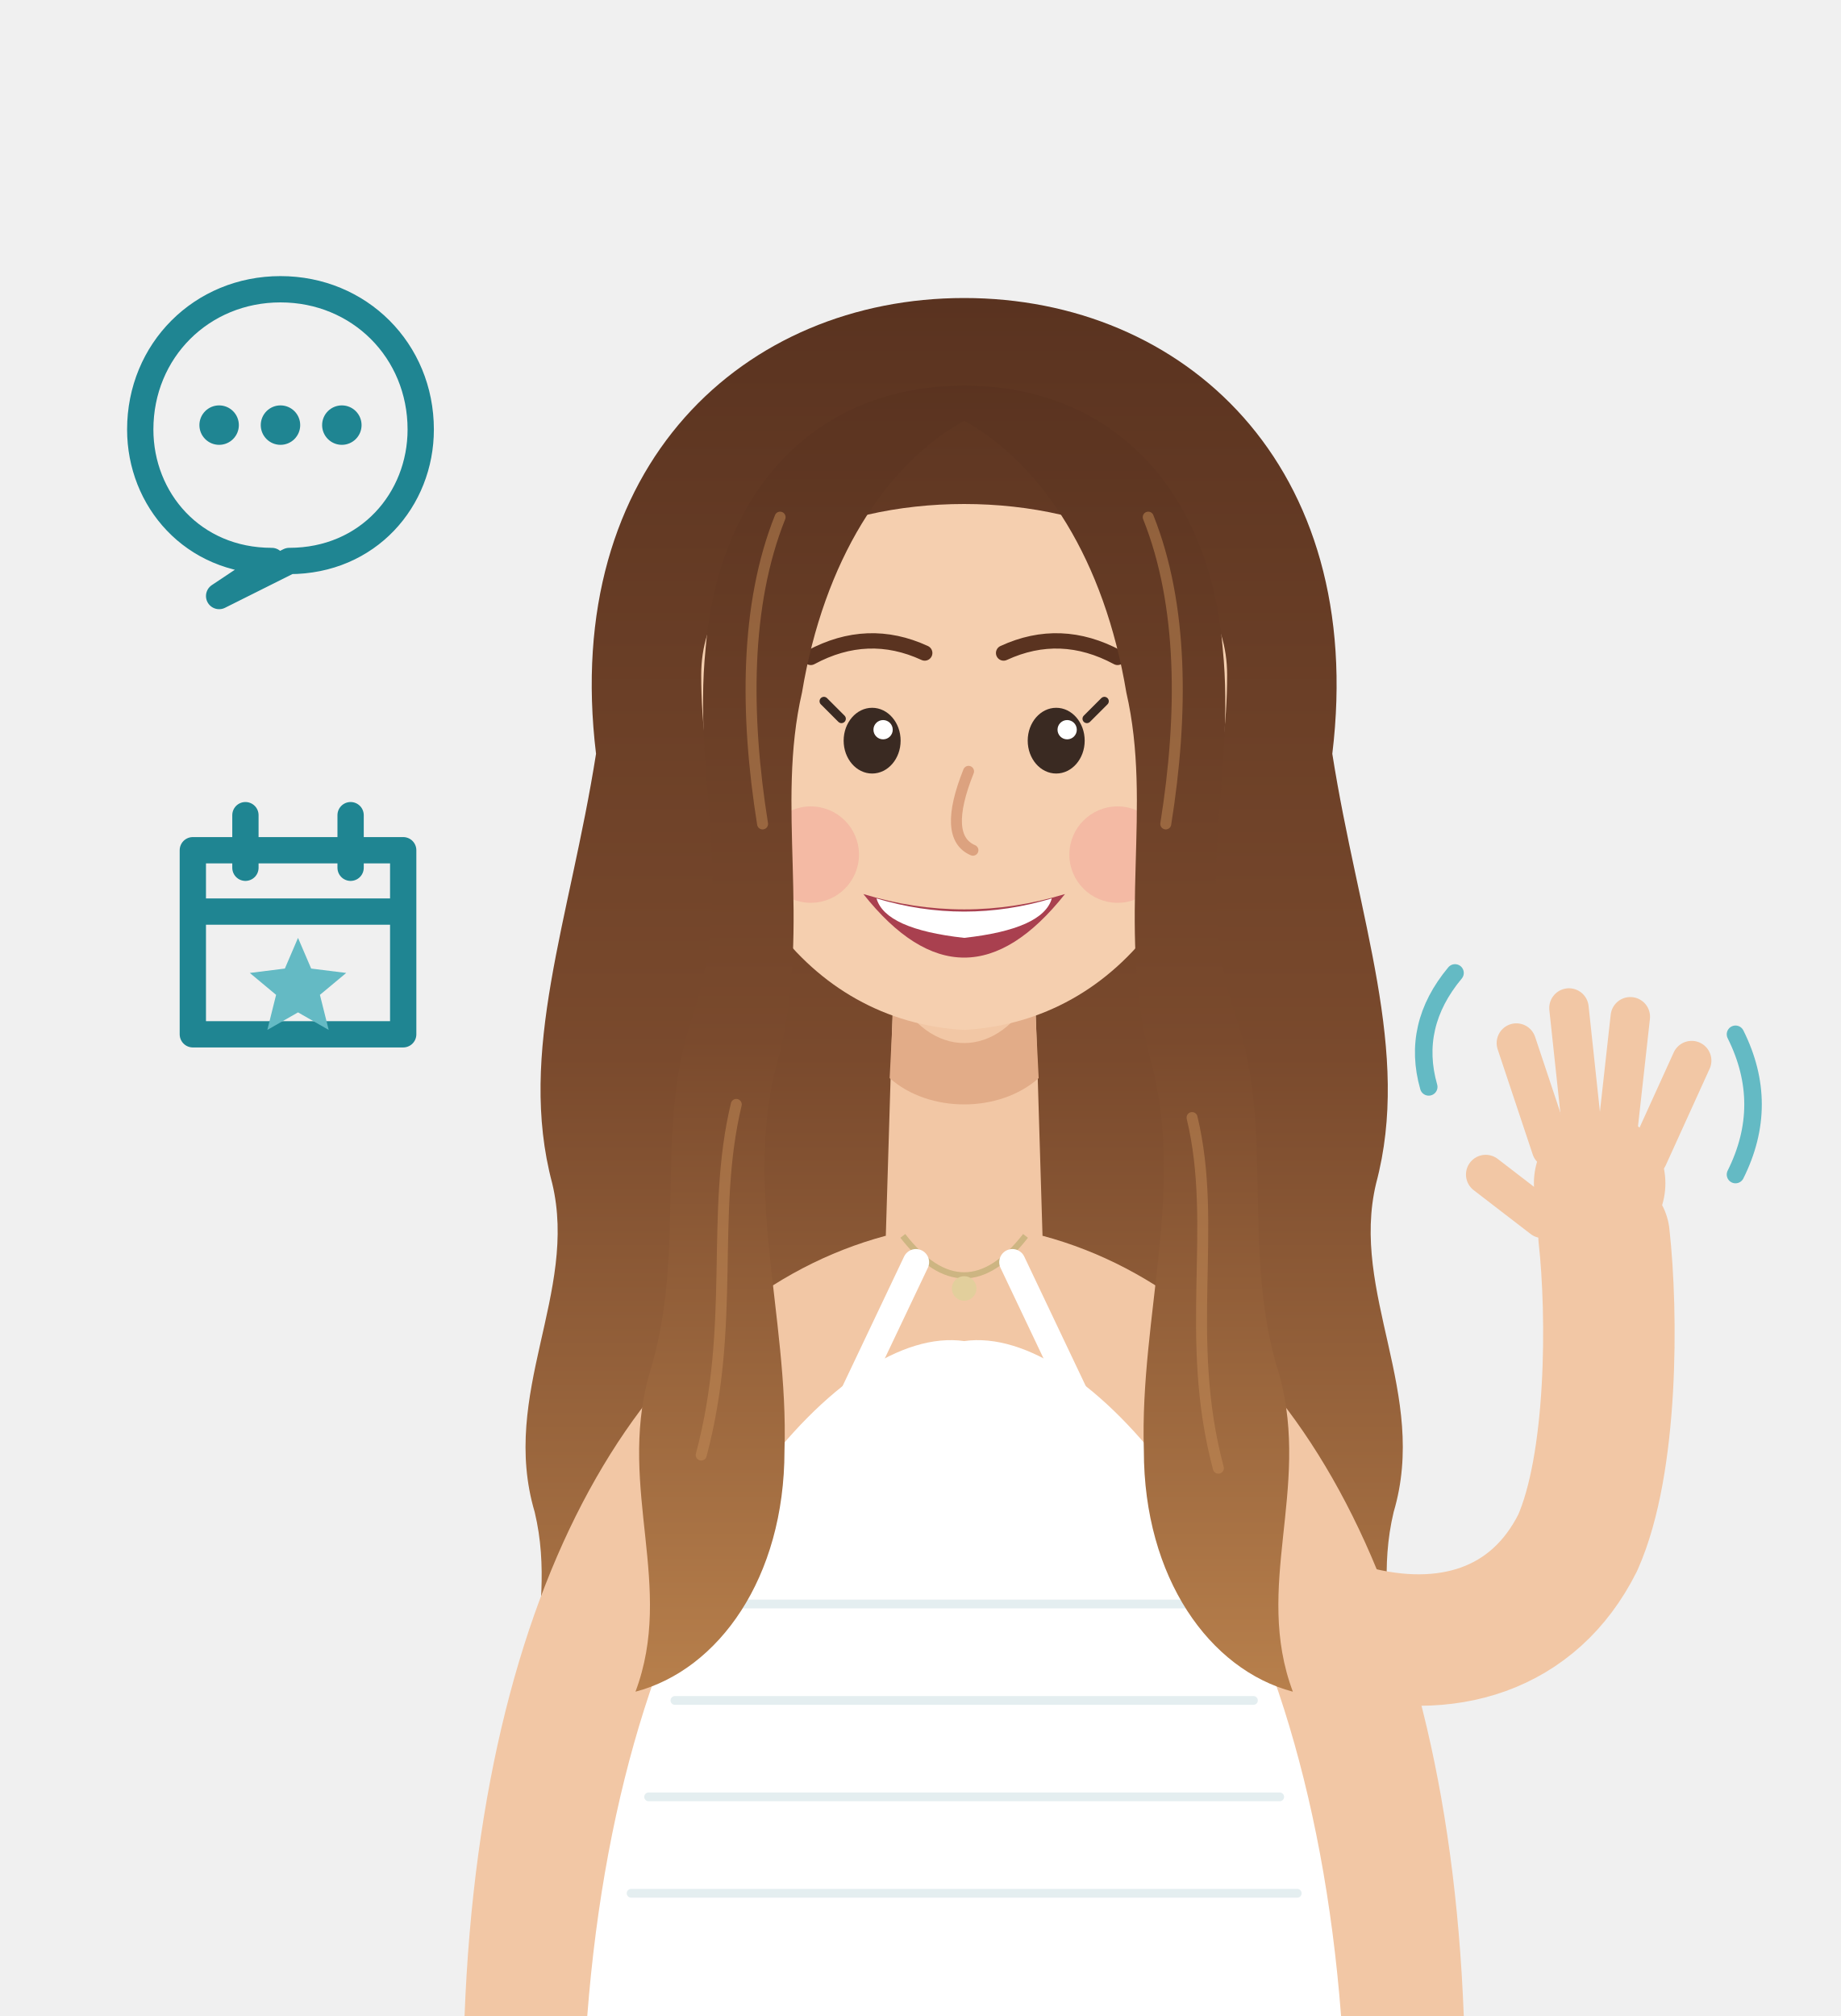
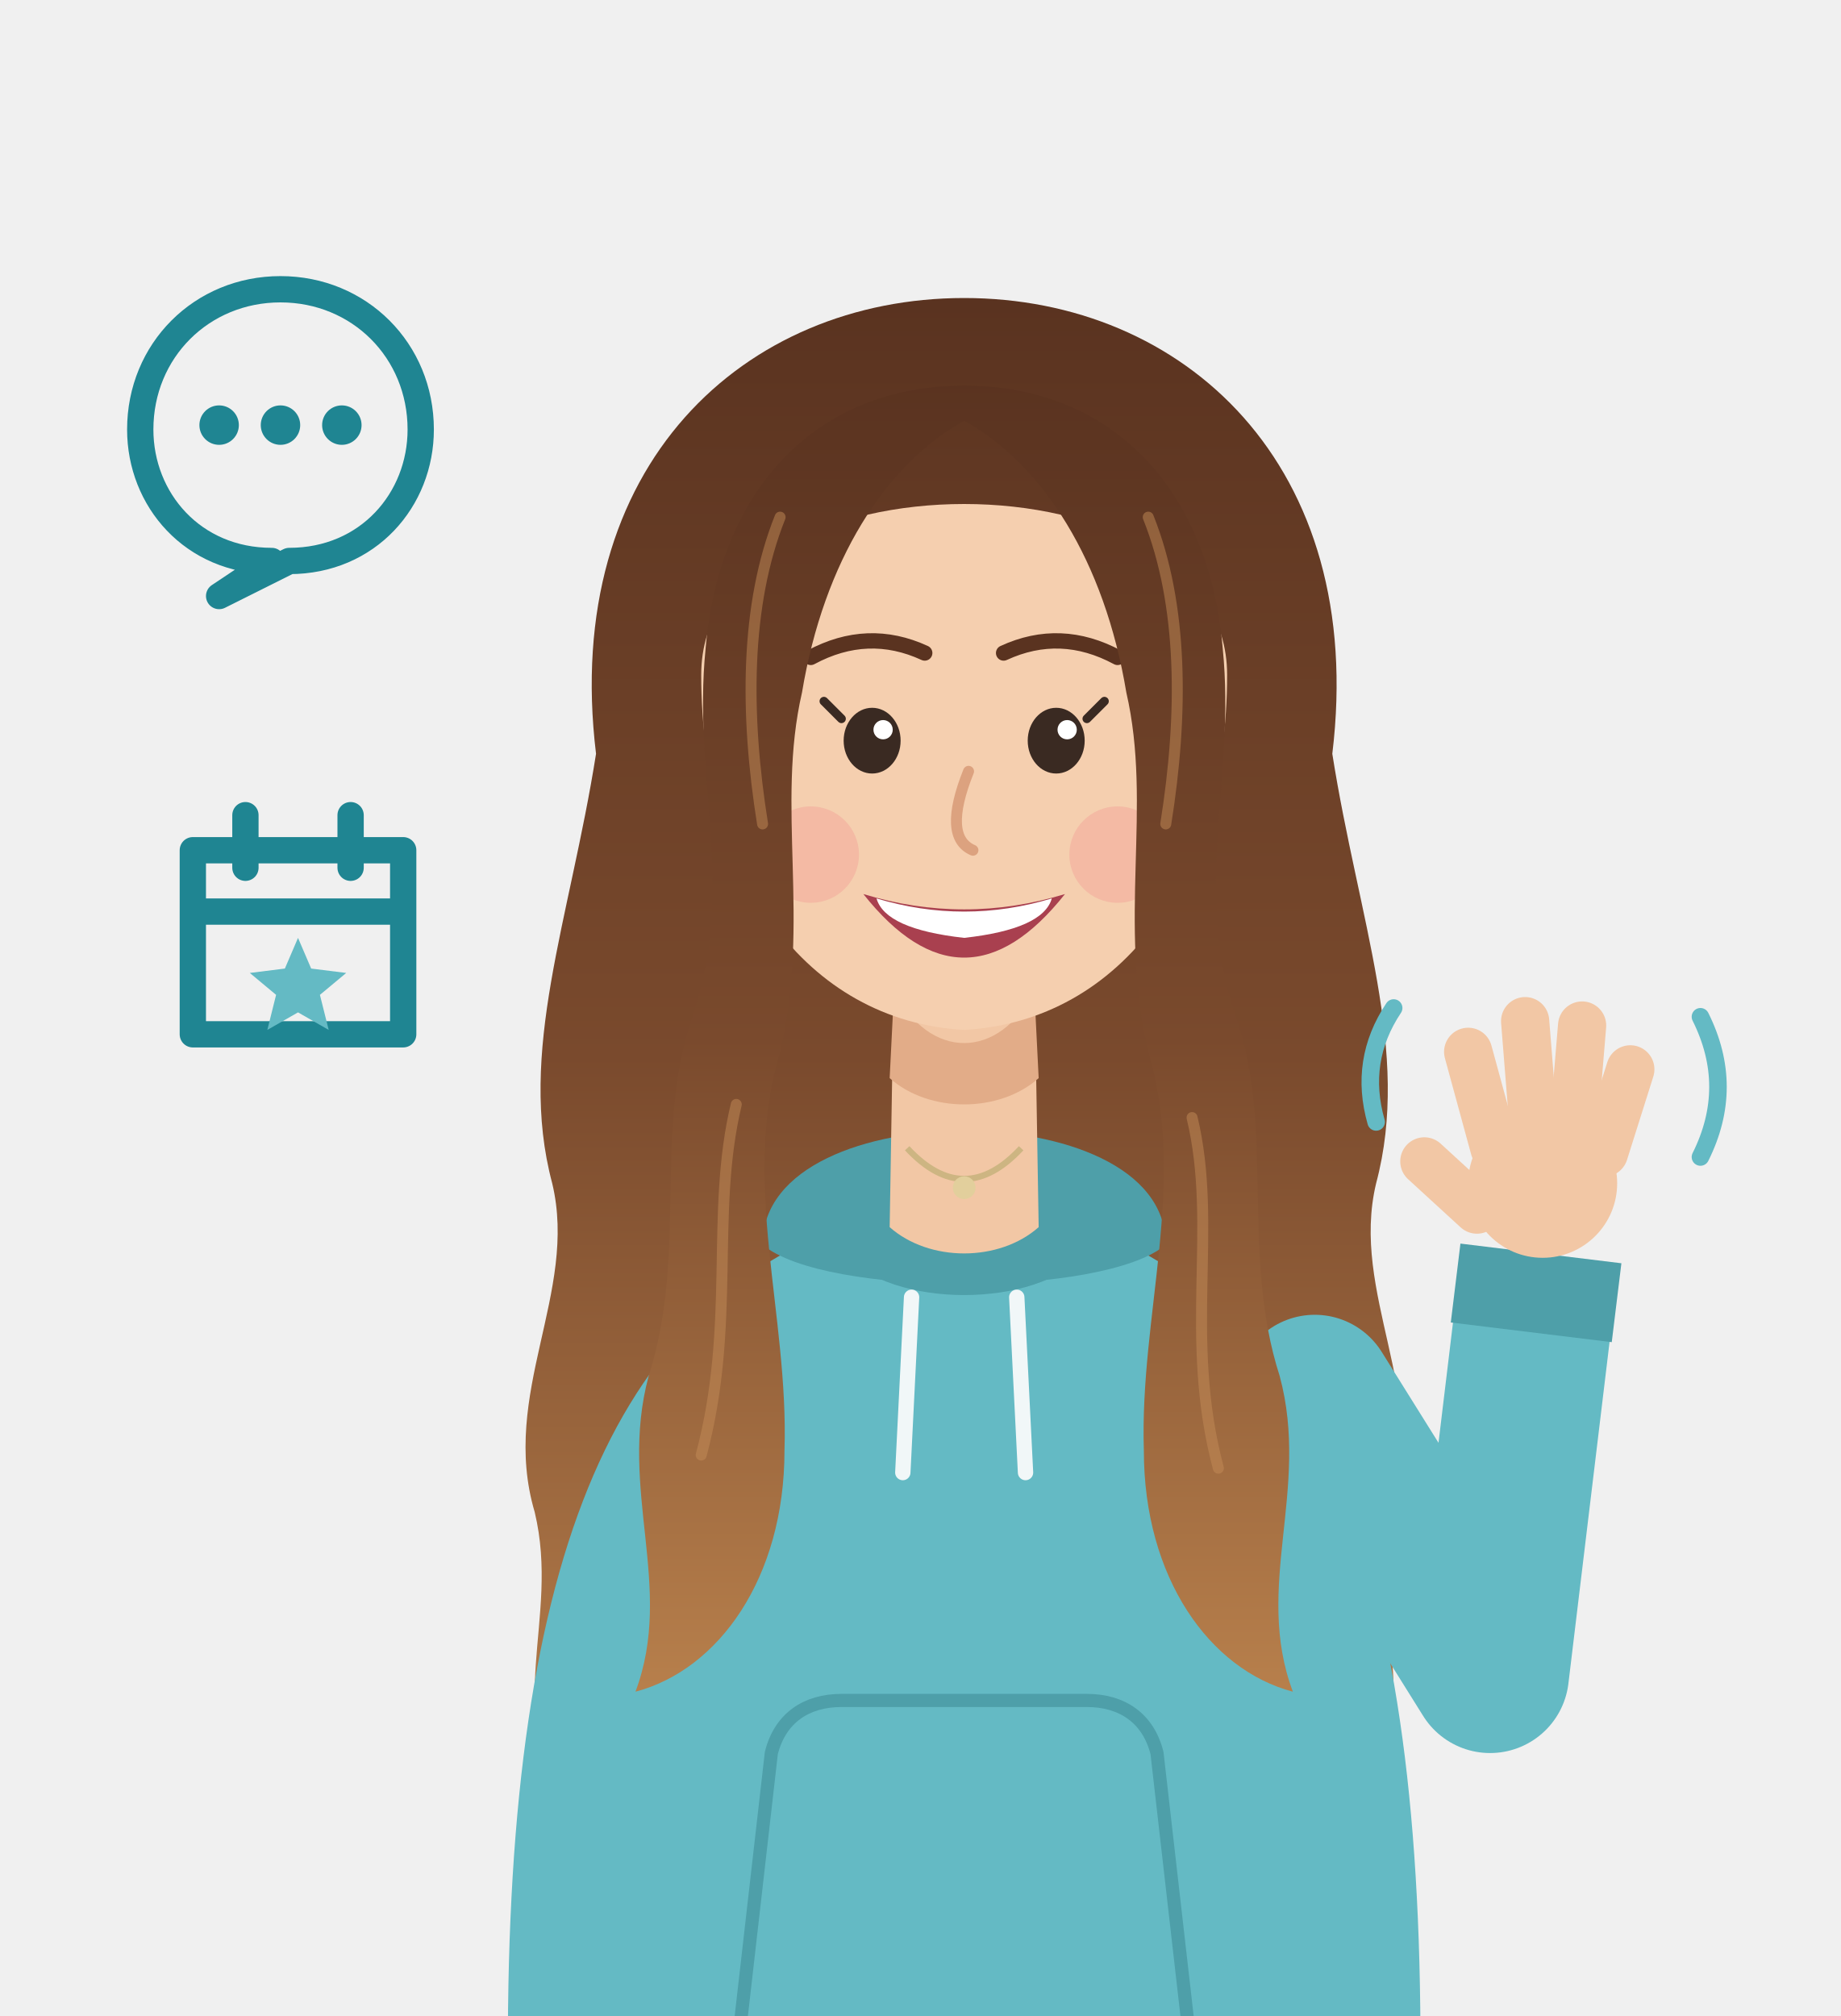
<svg xmlns="http://www.w3.org/2000/svg" viewBox="0 0 420 460">
  <defs>
    <linearGradient id="hair" x1="0" y1="0" x2="0" y2="1">
      <stop offset="0" stop-color="#5A3320" />
      <stop offset="0.5" stop-color="#7A4A2D" />
      <stop offset="1" stop-color="#B8804C" />
    </linearGradient>
  </defs>
  <g fill="none" stroke="#1F8592" stroke-width="6" stroke-linecap="round" stroke-linejoin="round">
    <path d="M62 128 C44 128 32 114 32 98 C32 80 46 66 64 66 C82 66 96 80 96 98 C96 114 84 128 66 128 L50 136 Z" />
    <path d="M44 194 H92 V236 H44 Z M44 208 H92 M56 186 V198 M80 186 V198" />
  </g>
  <g fill="#1F8592">
    <circle cx="50" cy="97" r="4.5" />
    <circle cx="64" cy="97" r="4.5" />
    <circle cx="78" cy="97" r="4.5" />
  </g>
  <path d="M68 214 L71 221 L79 222 L73 227 L75 235 L68 231 L61 235 L63 227 L57 222 L65 221 Z" fill="#64BAC4" />
  <path d="M136 172 C128 106 170 68 220 68 C270 68 312 106 304 172 C310 210 322 240 314 270 C308 295 326 318 318 345 C312 370 326 390 310 414 C292 404 282 382 278 358 L162 358 C158 382 148 404 130 414 C114 390 128 370 122 345 C114 318 132 295 126 270 C118 240 130 210 136 172 Z" fill="url(#hair)" />
-   <path d="M308 372 C330 378 350 372 360 352 C368 334 368 300 366 282" fill="none" stroke="#F2C7A5" stroke-width="30" stroke-linecap="round" stroke-linejoin="round" />
-   <g stroke="#F2C7A5" stroke-width="9" stroke-linecap="round">
-     <path d="M354 262 L346 238" />
-     <path d="M361 258 L358 230" />
-     <path d="M369 259 L372 232" />
-     <path d="M376 264 L386 242" />
-     <path d="M352 278 L339 268" />
-   </g>
-   <ellipse cx="365" cy="270" rx="15" ry="16" fill="#F2C7A5" />
-   <g fill="none" stroke="#64BAC4" stroke-width="4" stroke-linecap="round">
-     <path d="M396 236 Q404 252 396 268" />
-     <path d="M332 222 Q322 234 326 248" />
-   </g>
-   <path d="M106 460 C110 356 150 296 202 282 L238 282 C290 296 330 356 334 460 Z" fill="#F2C7A5" />
-   <path d="M204 220 L236 220 L238 286 C229 293 211 293 202 286 Z" fill="#F2C7A5" />
+   <path d="M116 480 C114 360 138 300 192 280 L248 280 C302 300 326 360 324 480 Z" fill="#64BAC4" />
+   <path d="M174 284 C174 266 198 258 220 258 C242 258 266 266 266 284 C252 296 188 296 174 284 Z" fill="#4E9FA9" />
+   <path d="M204 220 L236 220 L237 280 C228 288 212 288 203 280 Z" fill="#F2C7A5" />
  <path d="M204 226 C212 242 228 242 236 226 L237 246 C228 254 212 254 203 246 Z" fill="#E2AC88" />
-   <path d="M206 282 Q220 300 234 282" fill="none" stroke="#CDB582" stroke-width="1.4" />
-   <circle cx="220" cy="294" r="2.8" fill="#E2CF9C" />
-   <path d="M172 338 C188 316 206 304 220 306 C234 304 252 316 268 338 C288 366 302 408 306 460 L134 460 C138 408 152 366 172 338 Z" fill="#FFFFFF" />
-   <path d="M190 328 L209 288 M250 328 L231 288" stroke="#FFFFFF" stroke-width="6" stroke-linecap="round" />
-   <g stroke="#E4EEF0" stroke-width="2" stroke-linecap="round">
-     <path d="M162 366 H278" />
-     <path d="M154 388 H286" />
-     <path d="M148 410 H292" />
-     <path d="M144 432 H296" />
-   </g>
+   <path d="M207 262 Q220 276 233 262" fill="none" stroke="#CDB582" stroke-width="1.4" />
+   <circle cx="220" cy="271" r="2.6" fill="#E2CF9C" />
+   <path d="M194 284 C204 296 236 296 246 284" fill="none" stroke="#4E9FA9" stroke-width="5" stroke-linecap="round" />
+   <path d="M208 296 L206 336 M232 296 L234 336" stroke="#F1F7F8" stroke-width="3.5" stroke-linecap="round" />
+   <path d="M168 470 L176 400 C178 392 184 388 192 388 H248 C256 388 262 392 264 400 L272 470" fill="none" stroke="#4E9FA9" stroke-width="3" stroke-linecap="round" stroke-linejoin="round" />
+   <path d="M300 318 L340 382 L349.4 304" fill="none" stroke="#64BAC4" stroke-width="36" stroke-linecap="round" stroke-linejoin="round" />
+   <path d="M349.4 304 L351.6 286" stroke="#4E9FA9" stroke-width="37" stroke-linecap="butt" />
  <path d="M160 154 C160 102 280 102 280 154 C280 200 256 233 220 235 C184 233 160 200 160 154 Z" fill="#F5CFAF" />
  <circle cx="185" cy="195" r="11" fill="#F08A8A" opacity="0.3" />
  <circle cx="255" cy="195" r="11" fill="#F08A8A" opacity="0.3" />
  <path d="M185 150 Q198 143 211 149 M229 149 Q242 143 255 150" fill="none" stroke="#5A3320" stroke-width="3.5" stroke-linecap="round" />
  <ellipse cx="199" cy="169" rx="6.5" ry="7.5" fill="#3A2A22" />
  <ellipse cx="241" cy="169" rx="6.5" ry="7.5" fill="#3A2A22" />
  <circle cx="201.5" cy="166.5" r="2.2" fill="#FFFFFF" />
  <circle cx="243.5" cy="166.5" r="2.2" fill="#FFFFFF" />
  <path d="M190 178 Q199 183 208 178 M232 178 Q241 183 250 178" fill="none" stroke="#F5CFAF" stroke-width="4" stroke-linecap="round" />
  <path d="M192 164 L188 160 M248 164 L252 160" stroke="#3A2A22" stroke-width="2" stroke-linecap="round" />
  <path d="M221 176 Q215 191 222 194" fill="none" stroke="#DCA27F" stroke-width="2.5" stroke-linecap="round" />
  <path d="M197 204 Q220 233 243 204 Q220 211 197 204 Z" fill="#A9404F" />
  <path d="M200 205 Q220 211 240 205 Q238 212 220 214 Q202 212 200 205 Z" fill="#FFFFFF" />
  <path d="M220 88 C186 88 164 112 161 148 C158 178 168 202 158 232 C149 258 157 286 148 314 C141 340 154 362 145 386 C164 381 179 360 179 331 C180 300 169 270 178 240 C185 210 177 184 183 158 C188 128 202 106 220 96 Z" fill="url(#hair)" />
  <path d="M220 88 C254 88 276 112 279 148 C282 178 272 202 282 232 C291 258 283 286 292 314 C299 340 286 362 295 386 C276 381 261 360 261 331 C260 300 271 270 262 240 C255 210 263 184 257 158 C252 128 238 106 220 96 Z" fill="url(#hair)" />
  <g fill="none" stroke="#C48C57" stroke-width="2.5" stroke-linecap="round" opacity="0.5">
    <path d="M178 118 C170 138 170 163 174 188" />
    <path d="M168 252 C162 277 168 302 160 332" />
    <path d="M262 118 C270 138 270 163 266 188" />
    <path d="M272 255 C278 280 270 305 278 335" />
  </g>
+   <g stroke="#F2C7A5" stroke-width="11" stroke-linecap="round">
+     <path d="M341 262 L335 240" />
+     <path d="M350 258 L348 233" />
+     <path d="M359 258 L361 234" />
+     <path d="M366 263 L372 244" />
+     <path d="M337 276 L325 265" />
+   </g>
+   <ellipse cx="352" cy="270" rx="17" ry="17" fill="#F2C7A5" />
+   <g fill="none" stroke="#64BAC4" stroke-width="4" stroke-linecap="round">
+     <path d="M388 232 Q396 248 388 264" />
+     <path d="M318 230 Q310 242 314 256" />
+   </g>
</svg>
